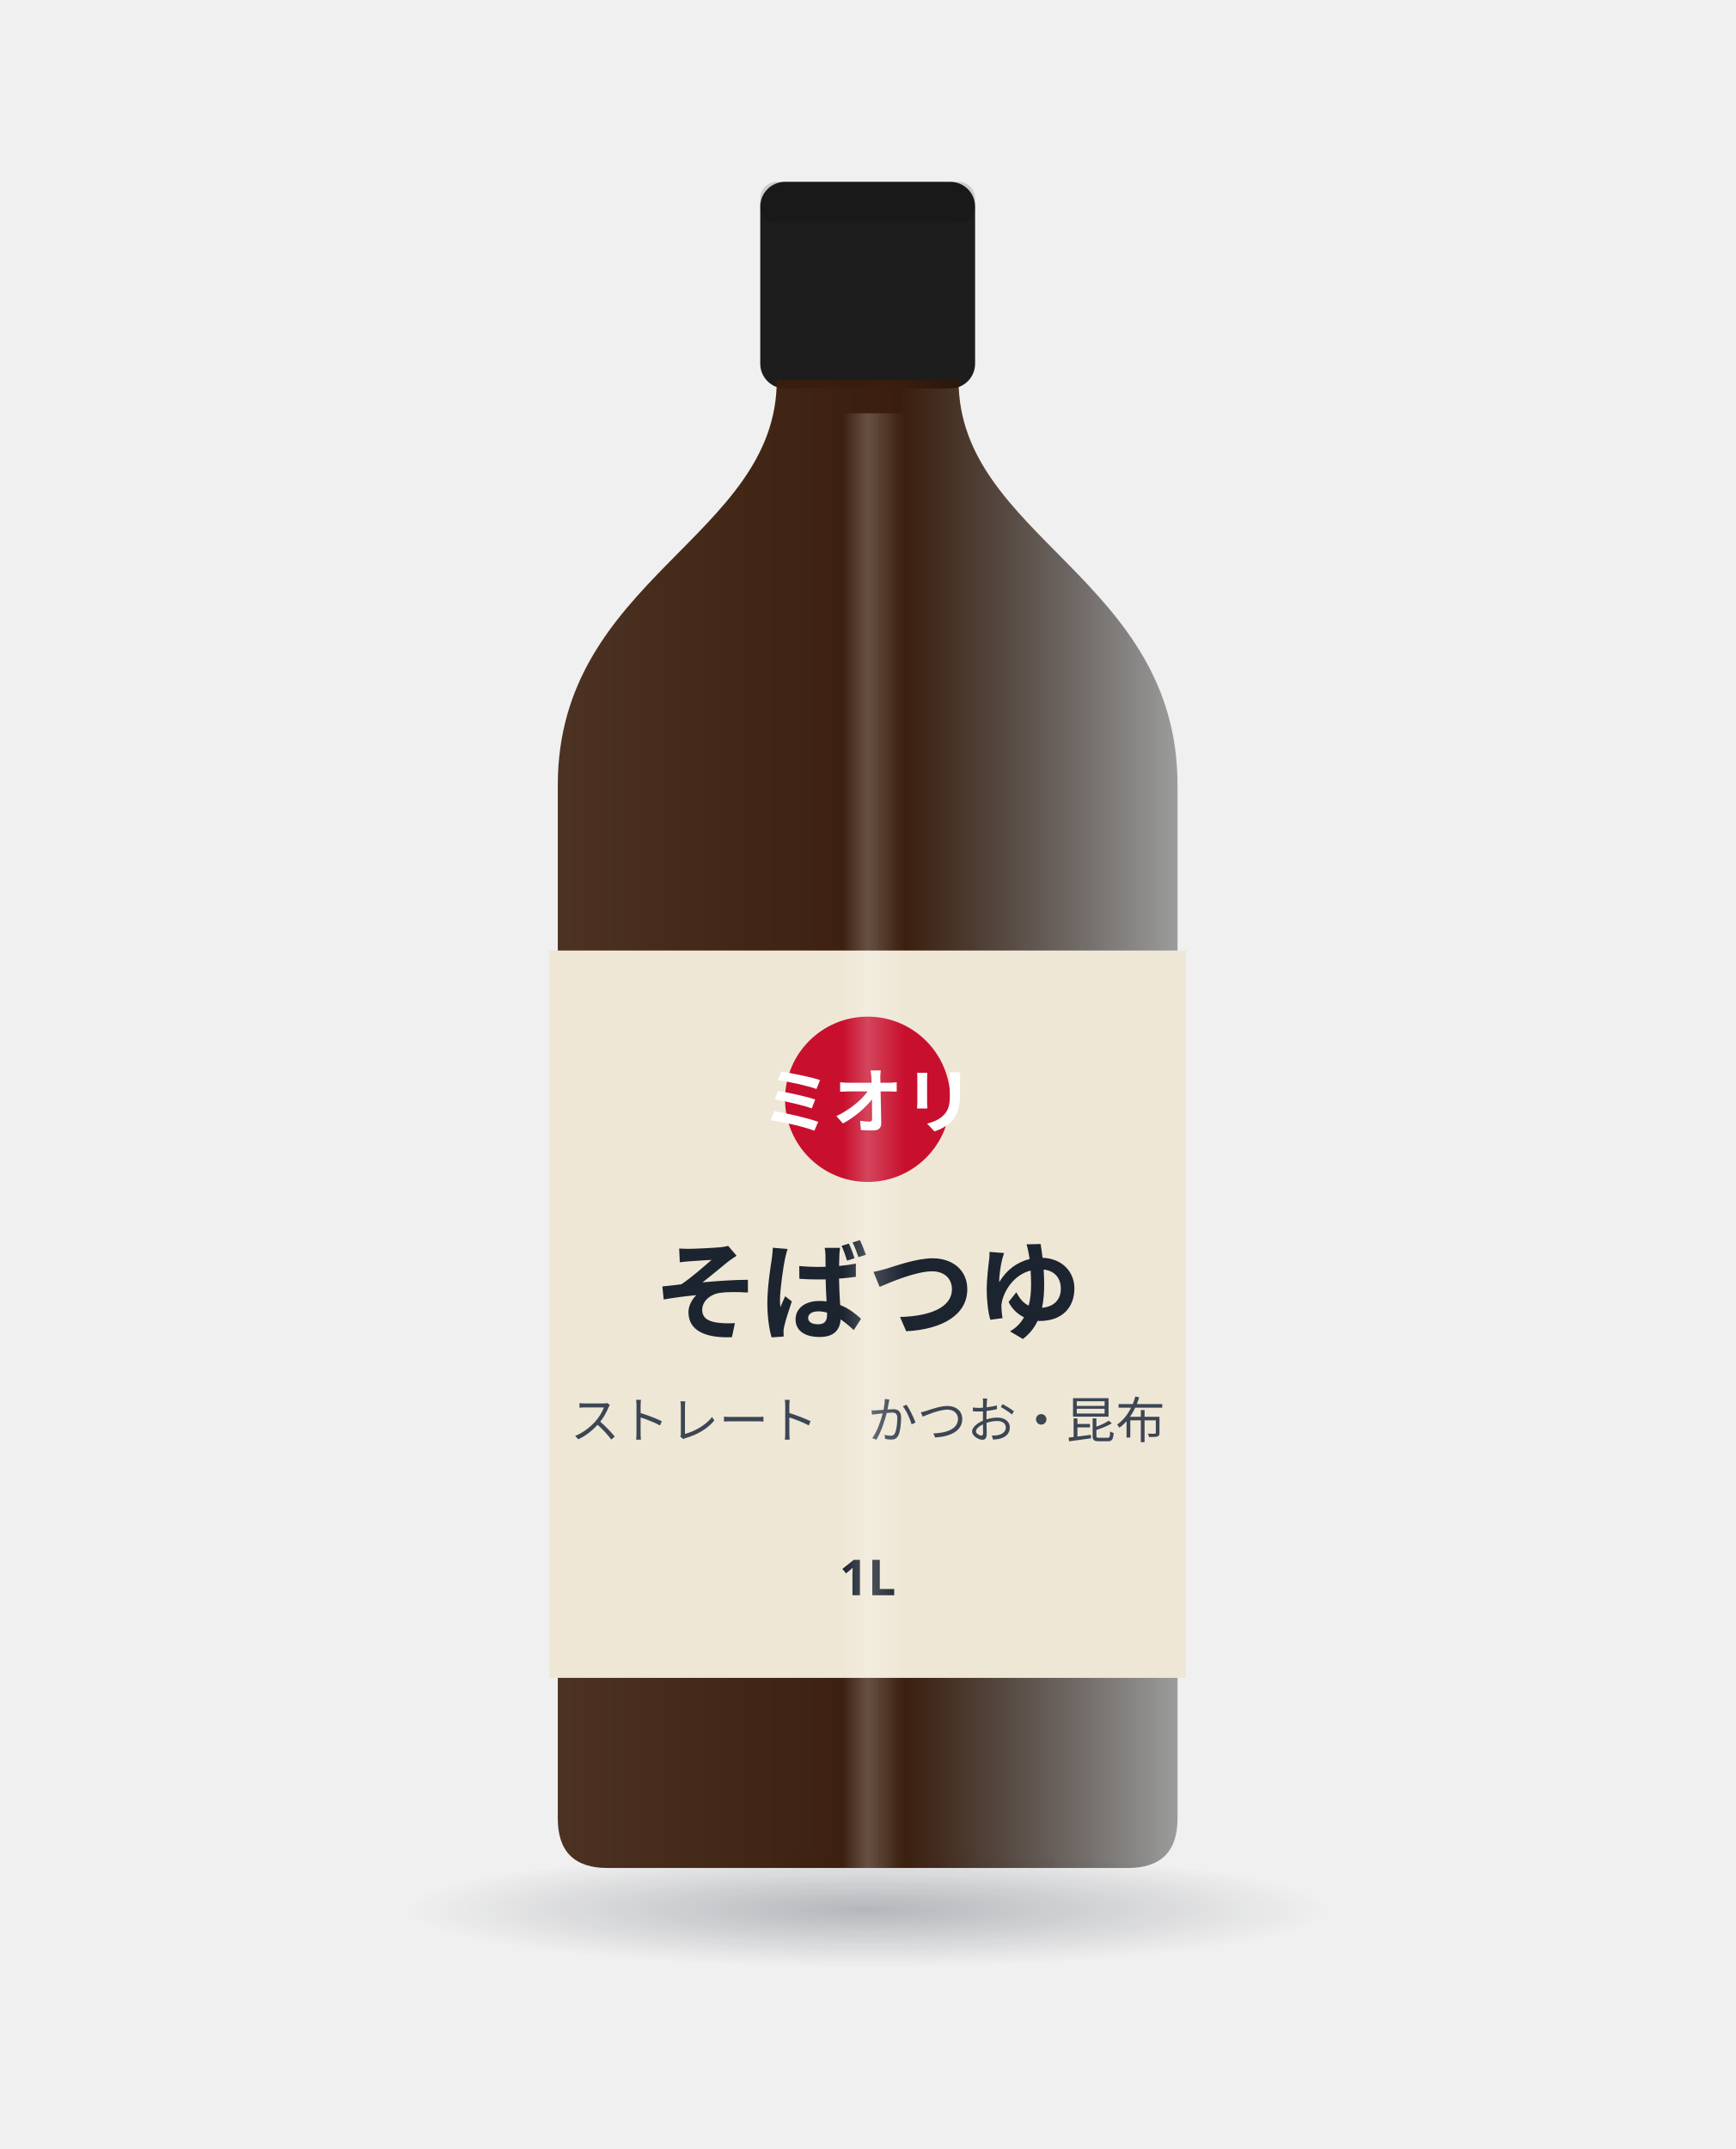
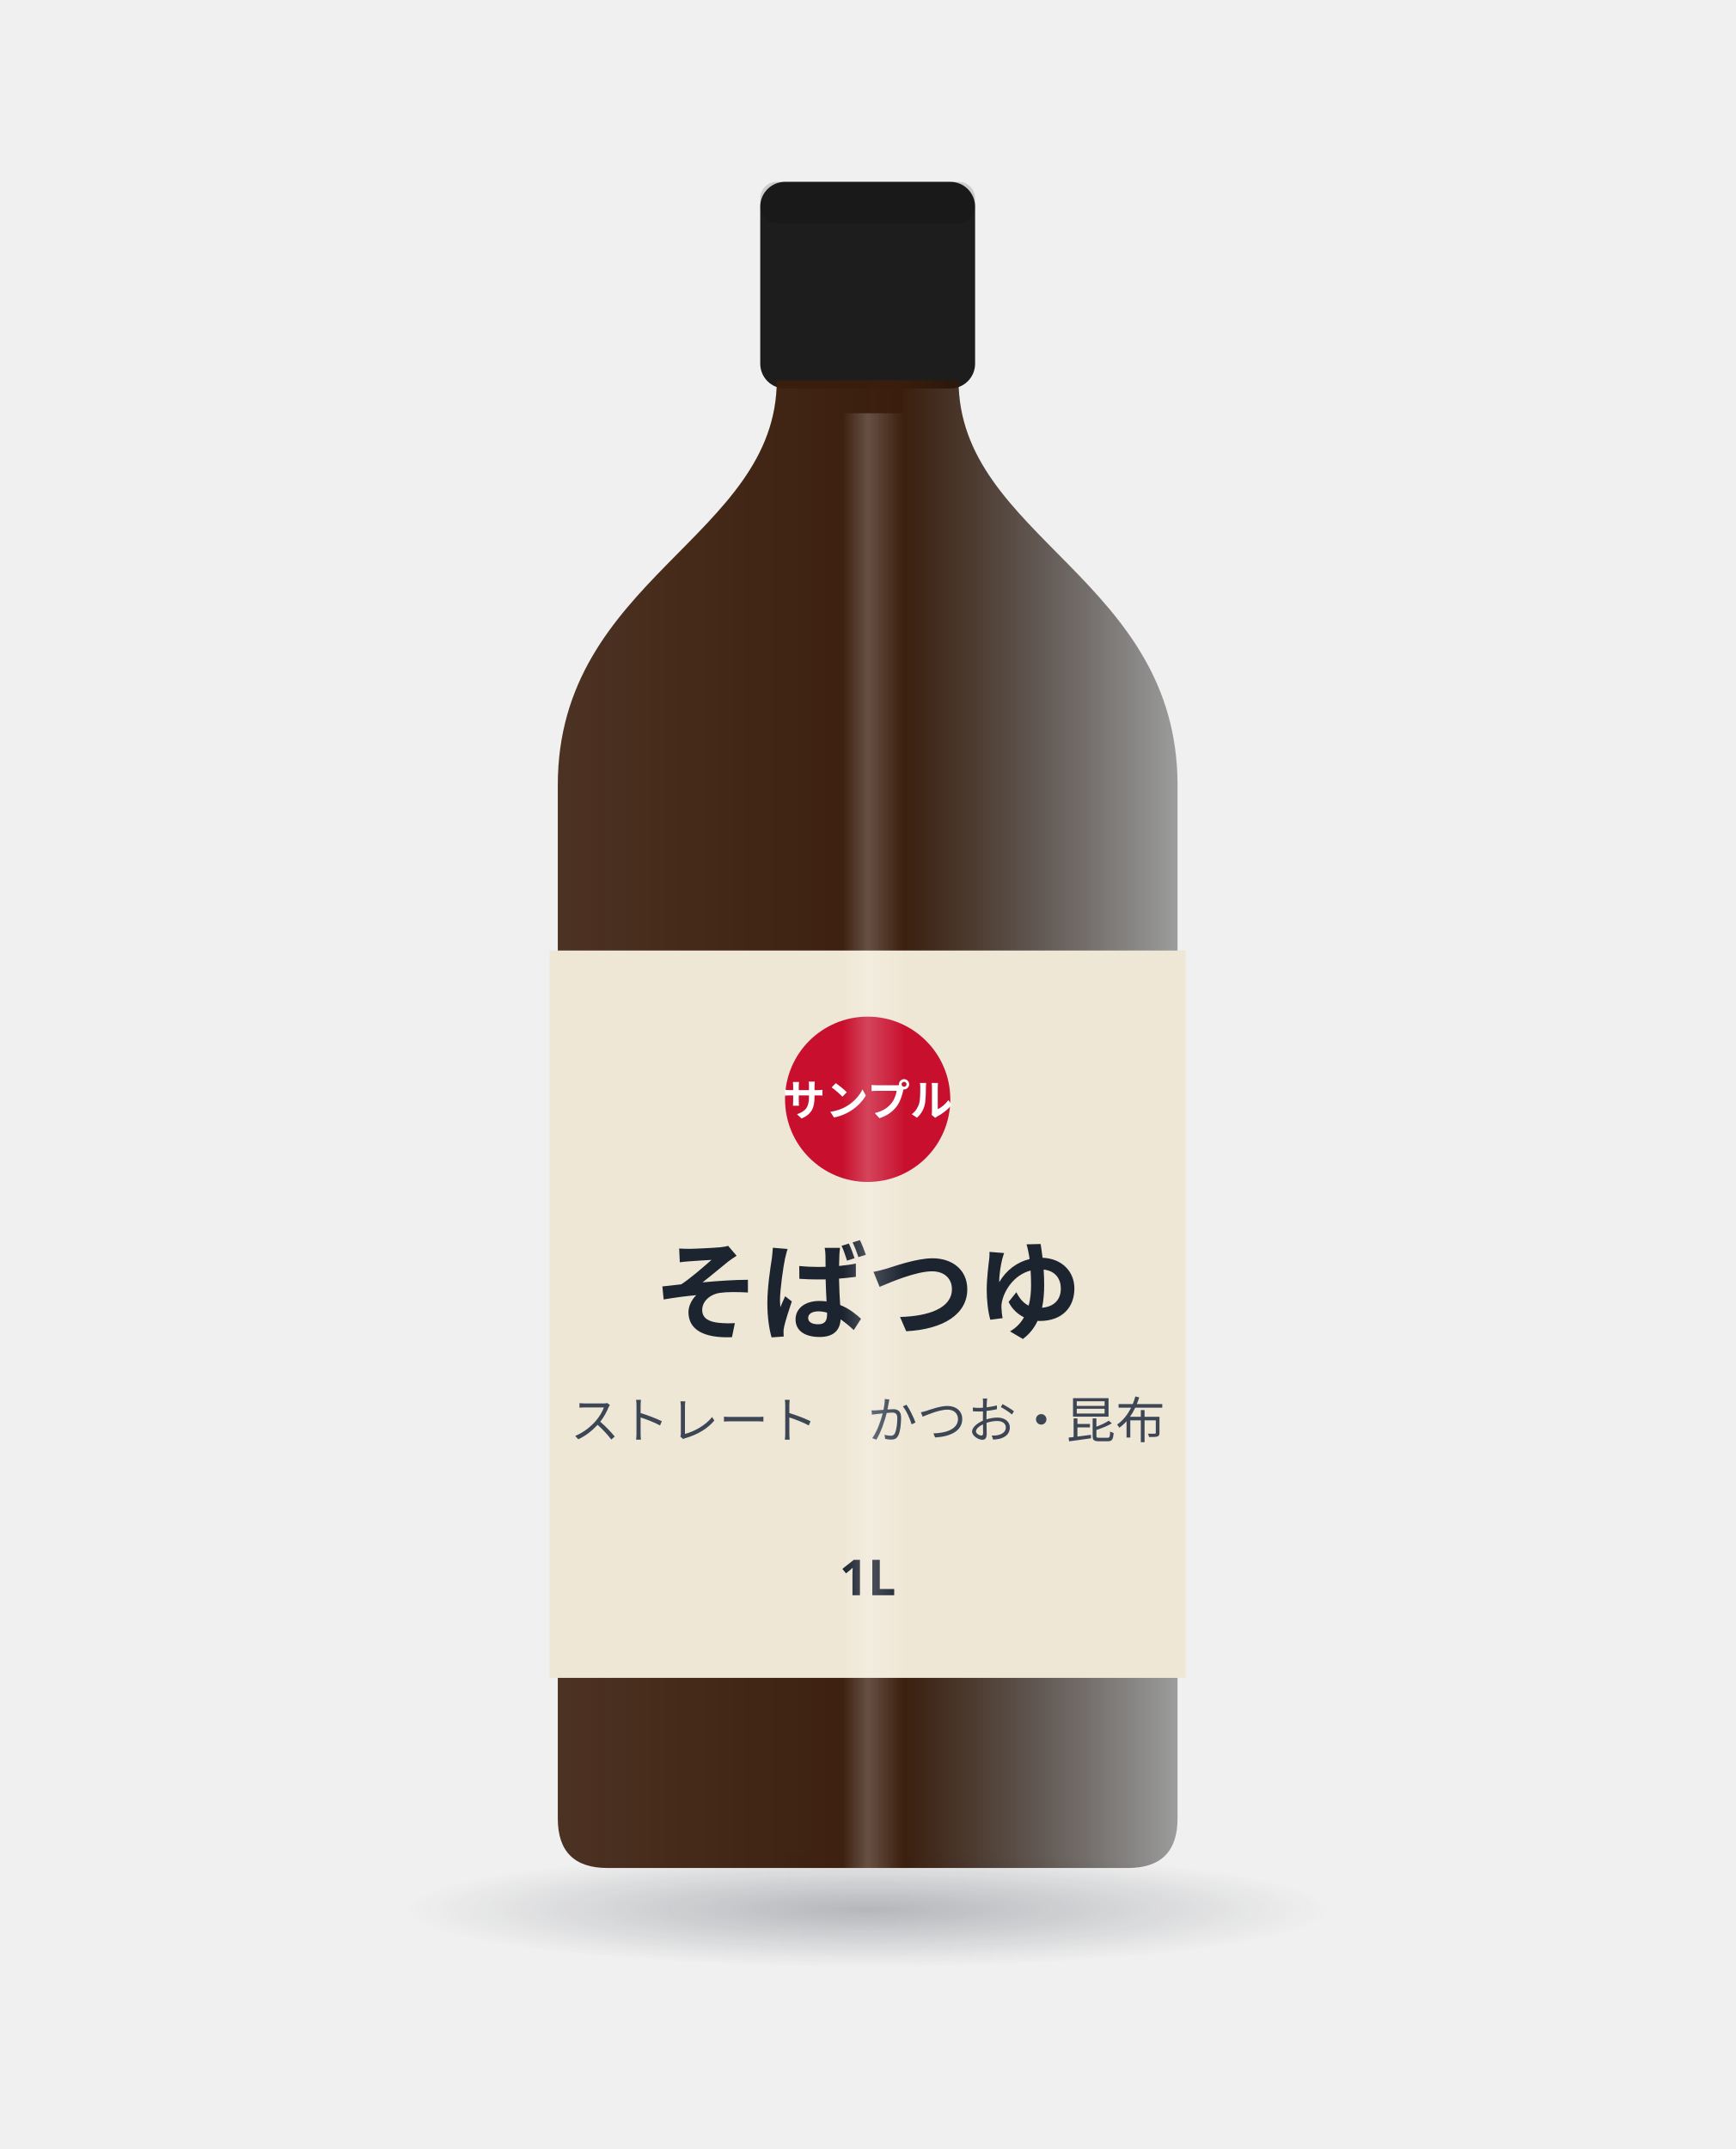
<svg xmlns="http://www.w3.org/2000/svg" viewBox="0 0 420 520" width="420" height="520">
  <defs>
    <radialGradient id="shadow" cx="50%" cy="50%" r="50%">
      <stop offset="0" stop-color="#1b2230" stop-opacity=".28" />
      <stop offset="1" stop-color="#1b2230" stop-opacity="0" />
    </radialGradient>
    <linearGradient id="sheen" x1="0" x2="1">
      <stop offset="0" stop-color="#fff" stop-opacity="0" />
      <stop offset=".46" stop-color="#fff" stop-opacity=".0" />
      <stop offset=".5" stop-color="#fff" stop-opacity=".22" />
      <stop offset=".56" stop-color="#fff" stop-opacity="0" />
      <stop offset="1" stop-color="#fff" stop-opacity="0" />
    </linearGradient>
    <linearGradient id="liq" x1="0" x2="1">
      <stop offset="0" stop-color="#3a1d0c" stop-opacity=".9" />
      <stop offset=".55" stop-color="#3a1d0c" />
      <stop offset="1" stop-color="#000" stop-opacity=".35" />
    </linearGradient>
  </defs>
  <ellipse cx="210" cy="462" rx="112.5" ry="14" fill="url(#shadow)" />
  <rect x="184" y="44" width="52" height="50" rx="6" fill="#1d1d1d" />
  <rect x="184" y="44" width="52" height="10" rx="4" fill="#000" opacity=".15" />
  <path d="M188 92 L232 92 C232 130 285 140 285 190              L285 440 Q285 452 273 452 L147 452 Q135 452 135 440 L135 190              C135 140 188 130 188 92 Z" fill="url(#liq)" />
  <rect x="133" y="230" width="154" height="176" fill="#efe7d6" />
  <g transform="translate(210 266)">
    <circle r="20" fill="#c8102e" />
-     <text y="6.8" text-anchor="middle" font-family="'Yu Gothic','YuGothic','Meiryo','BIZ UDPGothic',sans-serif" font-weight="700" font-size="17.2" fill="#fff">ミオリ</text>
+     <text y="4" text-anchor="middle" font-family="'Yu Gothic','YuGothic','Meiryo','BIZ UDPGothic',sans-serif" font-weight="700" font-size="10.4" fill="#fff">サンプル</text>
  </g>
  <text x="210" y="322" text-anchor="middle" font-family="'Yu Gothic','YuGothic','Meiryo','BIZ UDPGothic',sans-serif" font-size="26" font-weight="800" fill="#1c2430">そばつゆ</text>
  <text x="210" y="348" text-anchor="middle" font-family="'Yu Gothic','YuGothic','Meiryo','BIZ UDPGothic',sans-serif" font-size="12" fill="#3c4654">ストレート　かつお・昆布</text>
  <text x="210" y="386" text-anchor="middle" font-family="'Yu Gothic','YuGothic','Meiryo','BIZ UDPGothic',sans-serif" font-size="12" font-weight="700" fill="#1c2430">1L</text>
  <rect x="135" y="100" width="150" height="352" fill="url(#sheen)" />
</svg>
